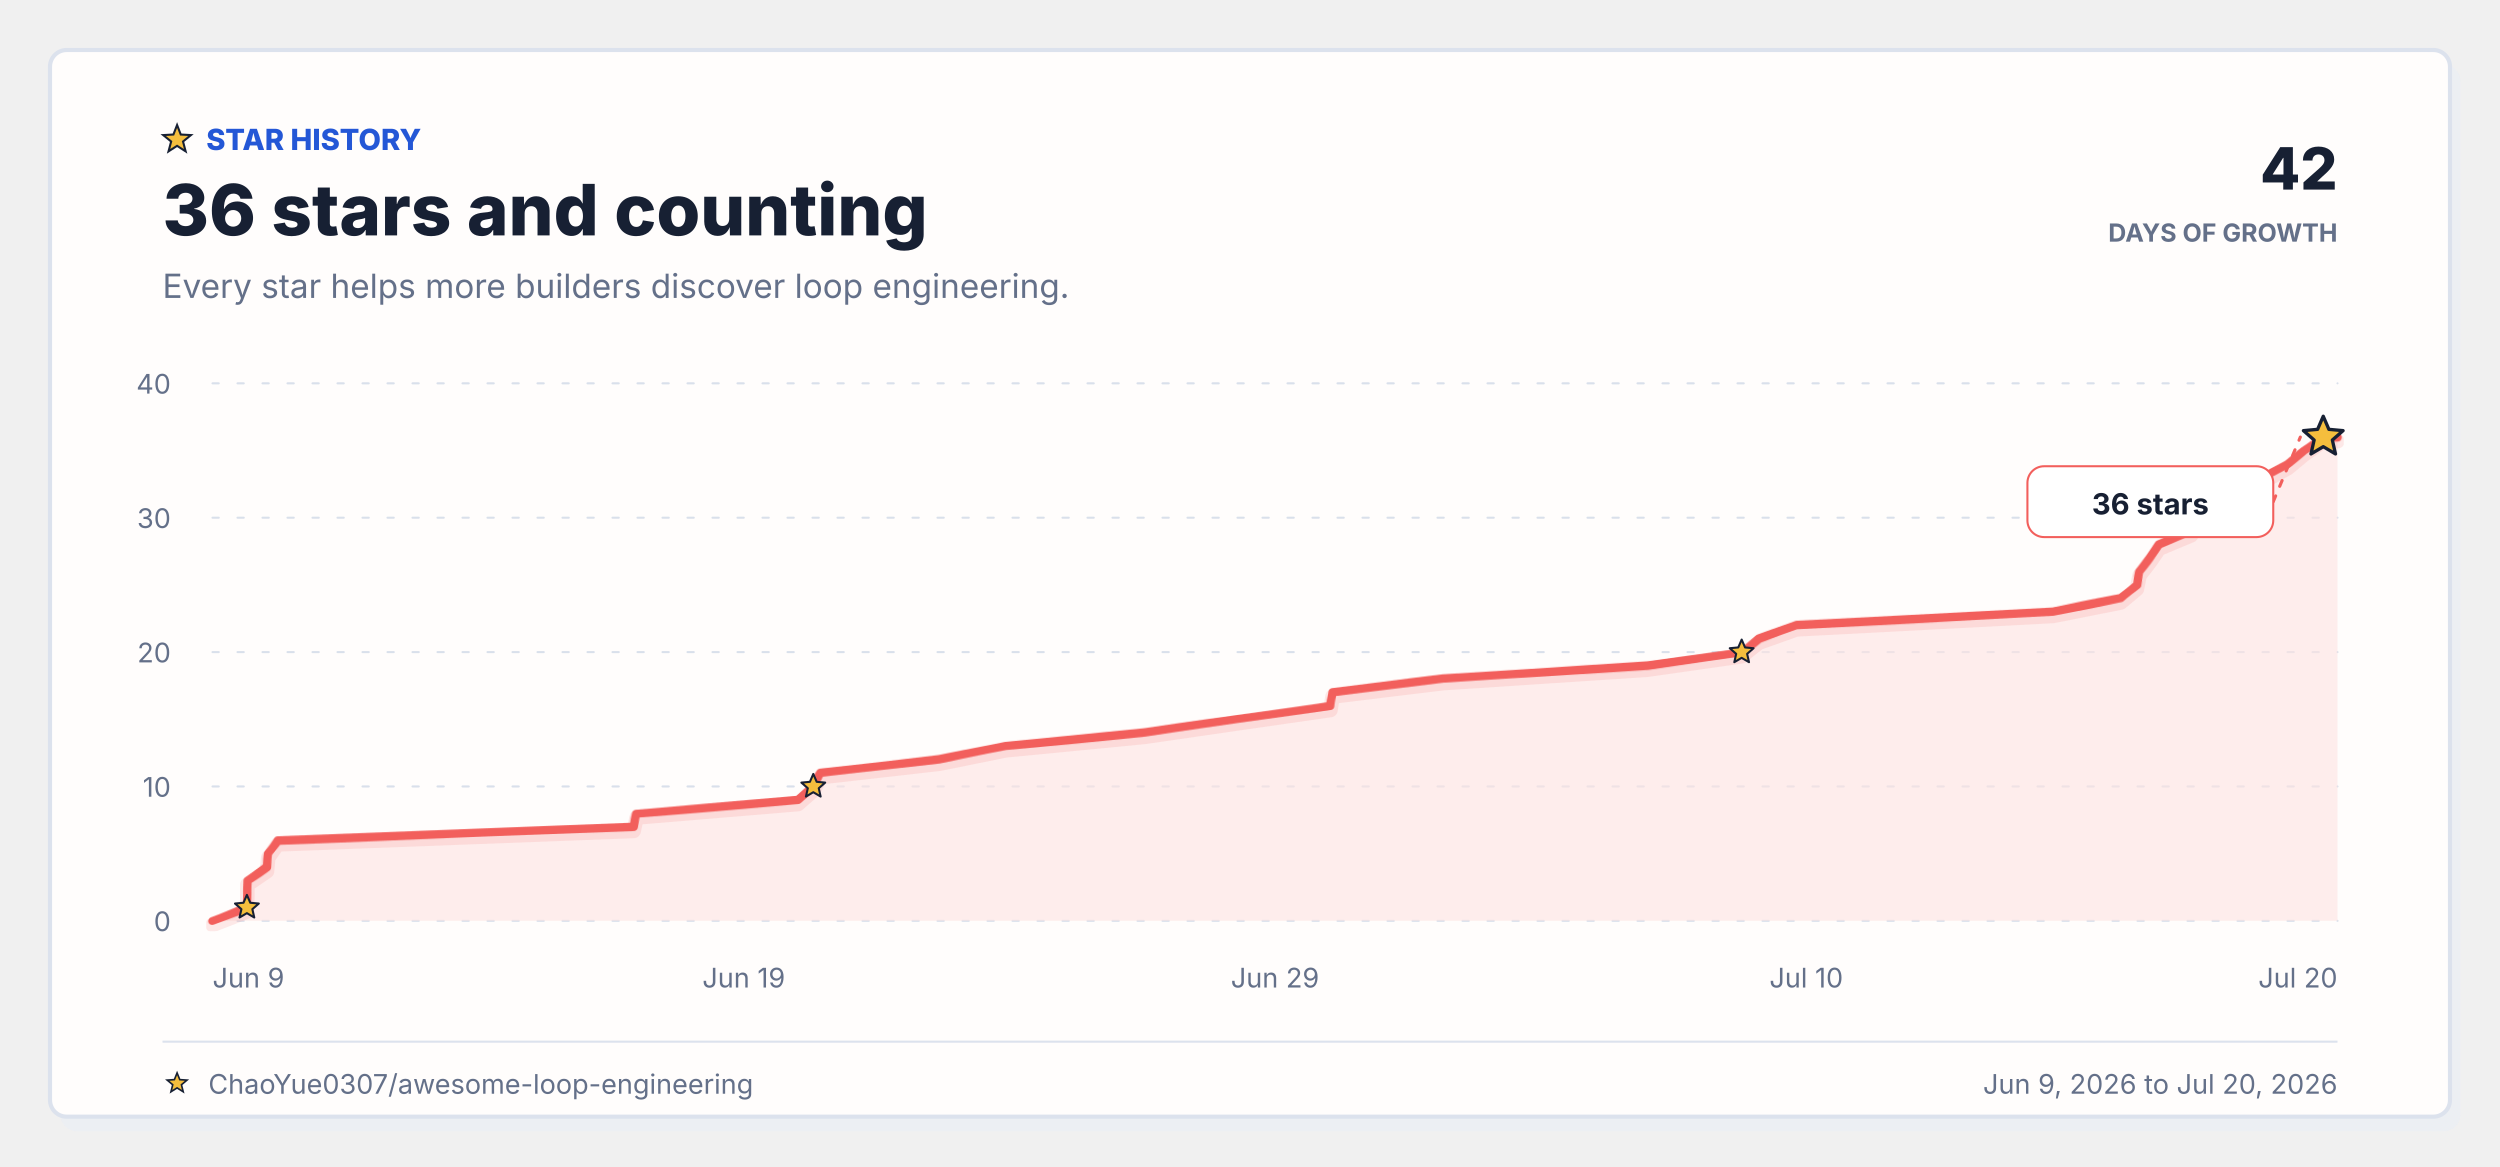
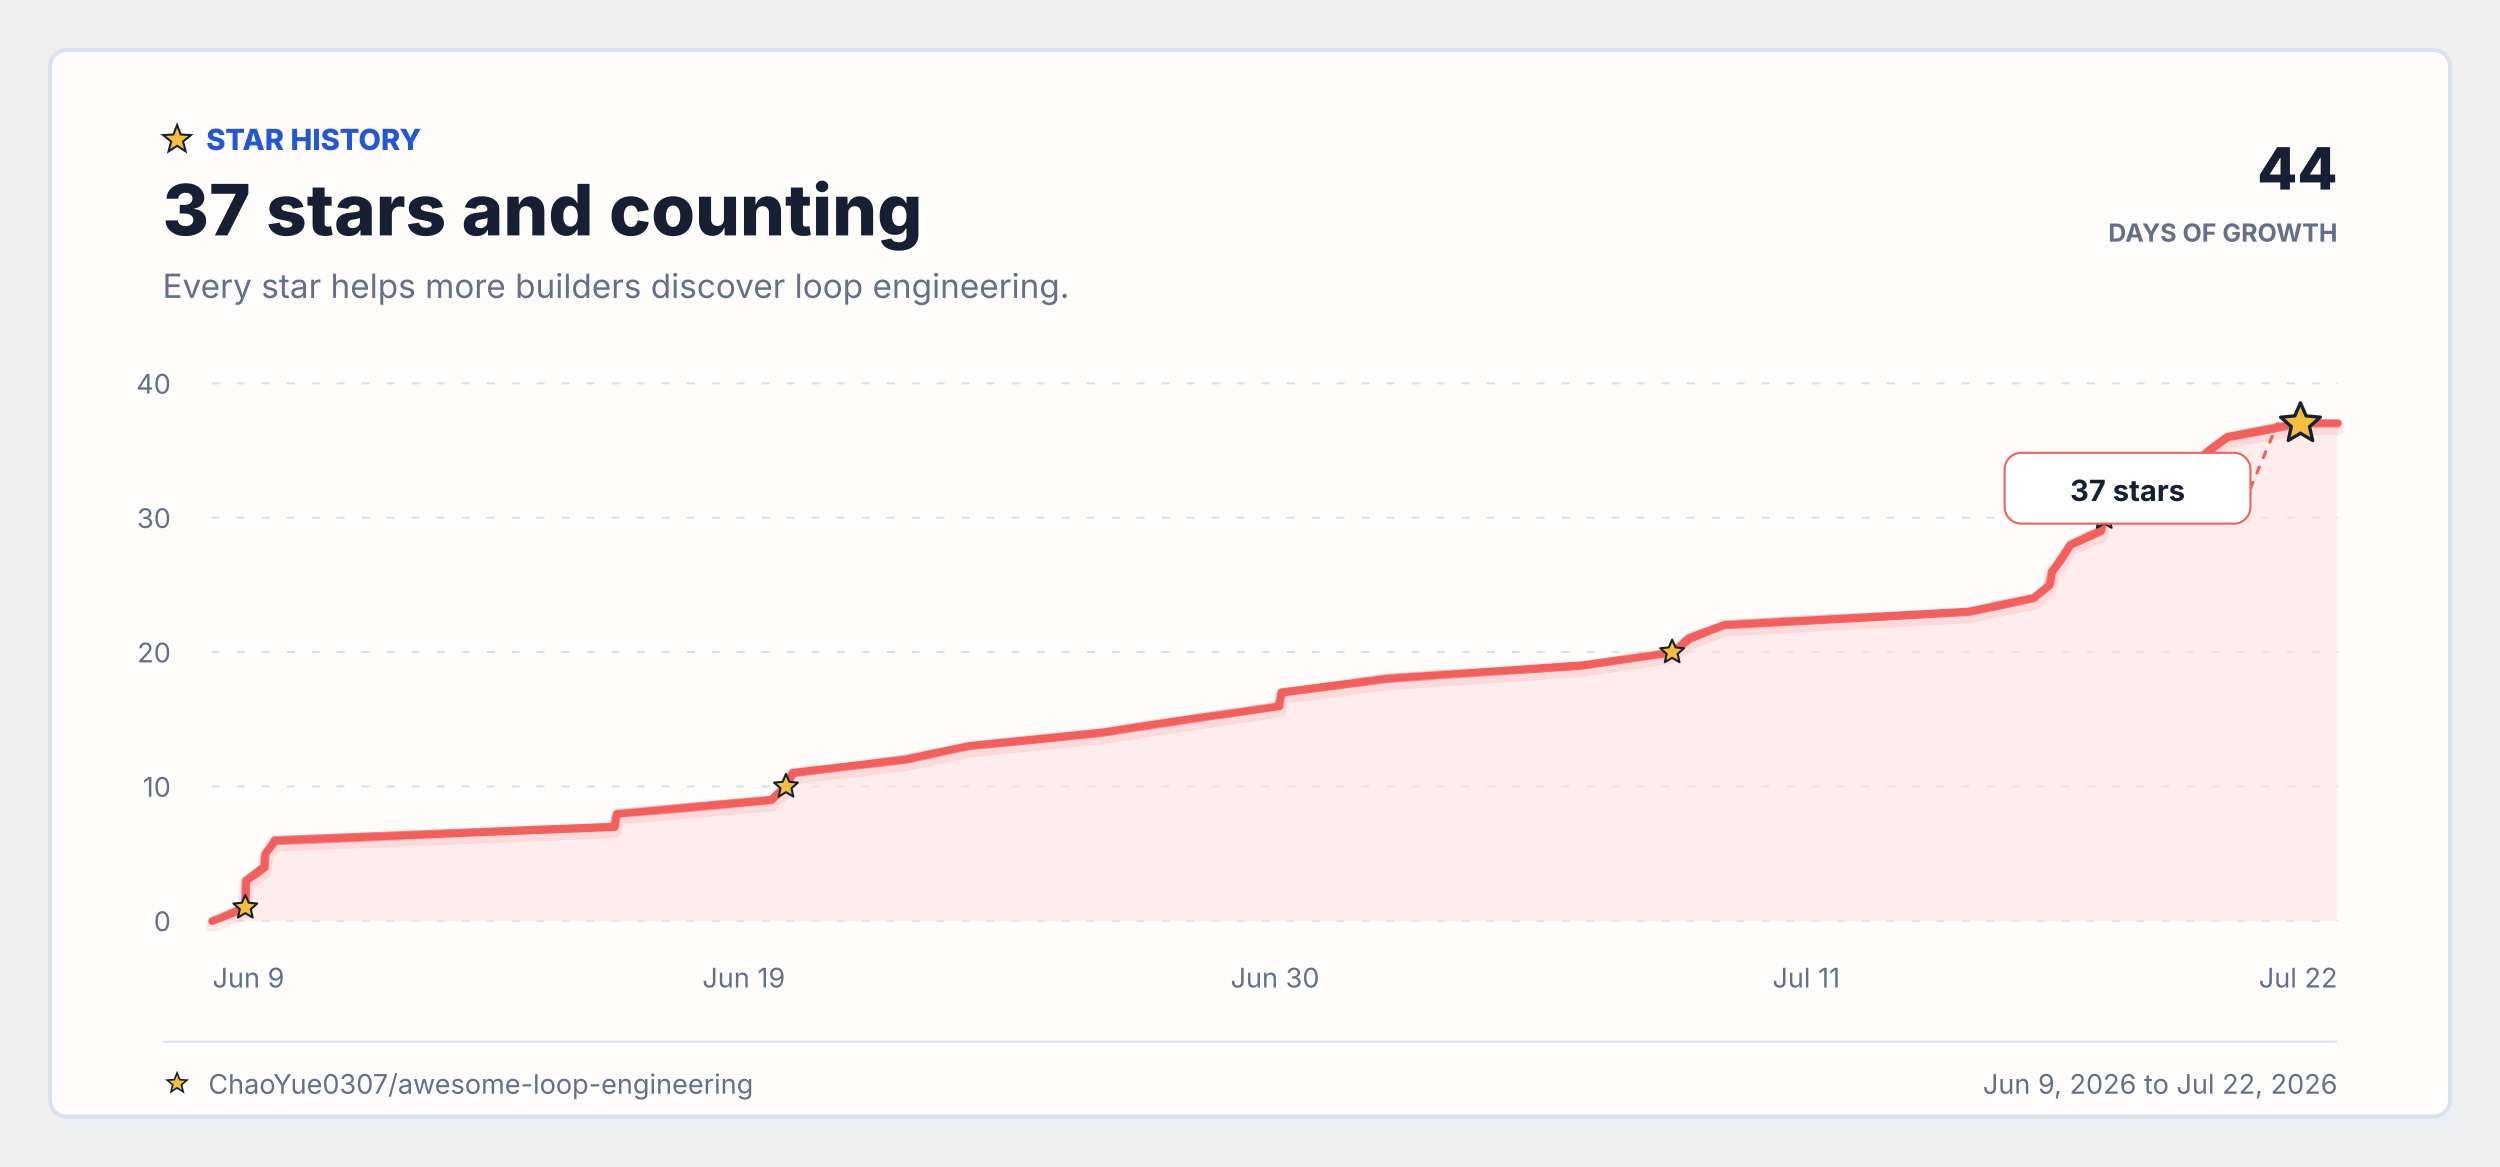
<svg xmlns="http://www.w3.org/2000/svg" width="1200" height="560" viewBox="0 0 1200 560" role="img" aria-labelledby="title desc">
  <style>
    text { font-family: ui-rounded, 'SF Pro Rounded', 'Nunito Sans', -apple-system, BlinkMacSystemFont, 'Segoe UI', sans-serif; letter-spacing: 0; }
  </style>
  <defs>
    <filter id="rough-line" x="-3%" y="-6%" width="106%" height="112%">
      <feTurbulence type="fractalNoise" baseFrequency="0.008 0.12" numOctaves="1" seed="17" result="noise" />
      <feDisplacementMap in="SourceGraphic" in2="noise" scale="1.2" xChannelSelector="R" yChannelSelector="G" />
    </filter>
    <clipPath id="plot-clip">
      <rect x="99" y="179" width="1026" height="268" />
    </clipPath>
  </defs>
  <rect x="29" y="31" width="1152" height="512" rx="8" fill="#E9EDF5" opacity="0.58" />
  <rect x="24" y="24" width="1152" height="512" rx="8" fill="#FFFDFC" stroke="#DCE2ED" stroke-width="2" />
  <path d="M 85 60 L 86.76 64.57 L 91.66 64.84 L 87.85 67.93 L 89.11 72.66 L 85 70 L 80.89 72.66 L 82.15 67.93 L 78.34 64.84 L 83.24 64.57 Z" fill="#F5BE3D" stroke="#172033" stroke-width="1" />
  <text x="99" y="72" fill="#2457D6" font-size="14" font-weight="800">STAR HISTORY</text>
-   <text x="78" y="113" fill="#172033" font-size="34" font-weight="760">36 stars and counting</text>
+   <text x="78" y="113" fill="#172033" font-size="34" font-weight="760">37 stars and counting</text>
  <text x="78" y="143" fill="#647089" font-size="16">Every star helps more builders discover loop engineering.</text>
-   <text x="1122" y="91" fill="#172033" font-size="28" font-weight="760" text-anchor="end">42</text>
+   <text x="1122" y="91" fill="#172033" font-size="28" font-weight="760" text-anchor="end">44</text>
  <text x="1122" y="116" fill="#647089" font-size="12" font-weight="750" text-anchor="end">DAYS OF GROWTH</text>
  <line x1="102" y1="442" x2="1122" y2="442" stroke="#D9E0EB" stroke-width="1" stroke-dasharray="3 9" stroke-linecap="round" />
  <text x="82" y="446.94" fill="#647089" font-size="13" text-anchor="end">0</text>
  <line x1="102" y1="377.5" x2="1122" y2="377.5" stroke="#D9E0EB" stroke-width="1" stroke-dasharray="3 9" stroke-linecap="round" />
  <text x="82" y="382.44" fill="#647089" font-size="13" text-anchor="end">10</text>
  <line x1="102" y1="313" x2="1122" y2="313" stroke="#D9E0EB" stroke-width="1" stroke-dasharray="3 9" stroke-linecap="round" />
  <text x="82" y="317.94" fill="#647089" font-size="13" text-anchor="end">20</text>
  <line x1="102" y1="248.5" x2="1122" y2="248.5" stroke="#D9E0EB" stroke-width="1" stroke-dasharray="3 9" stroke-linecap="round" />
  <text x="82" y="253.44" fill="#647089" font-size="13" text-anchor="end">30</text>
  <line x1="102" y1="184" x2="1122" y2="184" stroke="#D9E0EB" stroke-width="1" stroke-dasharray="3 9" stroke-linecap="round" />
  <text x="82" y="188.94" fill="#647089" font-size="13" text-anchor="end">40</text>
  <text x="102" y="474" fill="#647089" font-size="13" text-anchor="start">Jun 9</text>
  <text x="357" y="474" fill="#647089" font-size="13" text-anchor="middle">Jun 19</text>
-   <text x="612" y="474" fill="#647089" font-size="13" text-anchor="middle">Jun 29</text>
-   <text x="867" y="474" fill="#647089" font-size="13" text-anchor="middle">Jul 10</text>
-   <text x="1122" y="474" fill="#647089" font-size="13" text-anchor="end">Jul 20</text>
+   <text x="612" y="474" fill="#647089" font-size="13" text-anchor="middle">Jun 30</text>
+   <text x="867" y="474" fill="#647089" font-size="13" text-anchor="middle">Jul 11</text>
+   <text x="1122" y="474" fill="#647089" font-size="13" text-anchor="end">Jul 22</text>
  <g clip-path="url(#plot-clip)">
-     <path d="M 102 442 L 118.51 435.55 L 118.7 429.1 L 118.73 422.65 L 128.17 416.2 L 128.73 409.75 L 133.27 403.3 L 304.15 396.85 L 305.58 390.4 L 383.04 383.95 L 390.38 377.5 L 393.98 371.05 L 450.89 364.6 L 482.78 358.15 L 549.4 351.7 L 593.8 345.25 L 638.64 338.8 L 639.59 332.35 L 692.66 325.9 L 790.85 319.45 L 836 313 L 844.18 306.55 L 862.25 300.1 L 985.47 293.65 L 1017.98 287.2 L 1025.71 280.75 L 1026.97 274.3 L 1031.94 267.85 L 1036.37 261.4 L 1051.78 254.95 L 1053.26 248.5 L 1053.71 242.05 L 1070.5 235.6 L 1086.42 229.15 L 1098.18 222.7 L 1105.92 216.25 L 1115.16 209.8 L 1122 209.8 V 442 H 102 Z" fill="#FDE3E1" opacity="0.6" />
-     <path d="M 102 442 L 118.51 435.55 L 118.7 429.1 L 118.73 422.65 L 128.17 416.2 L 128.73 409.75 L 133.27 403.3 L 304.15 396.85 L 305.58 390.4 L 383.04 383.95 L 390.38 377.5 L 393.98 371.05 L 450.89 364.6 L 482.78 358.15 L 549.4 351.7 L 593.8 345.25 L 638.64 338.8 L 639.59 332.35 L 692.66 325.9 L 790.85 319.45 L 836 313 L 844.18 306.55 L 862.25 300.1 L 985.47 293.65 L 1017.98 287.2 L 1025.71 280.75 L 1026.97 274.3 L 1031.94 267.85 L 1036.37 261.4 L 1051.78 254.95 L 1053.26 248.5 L 1053.71 242.05 L 1070.5 235.6 L 1086.42 229.15 L 1098.18 222.7 L 1105.92 216.25 L 1115.16 209.8 L 1122 209.8" fill="none" stroke="#F25F5C" stroke-width="7" stroke-linejoin="round" stroke-linecap="round" opacity="0.13" transform="translate(0 2)" />
-     <path d="M 102 442 L 118.51 435.55 L 118.7 429.1 L 118.73 422.65 L 128.17 416.2 L 128.73 409.75 L 133.27 403.3 L 304.15 396.85 L 305.58 390.4 L 383.04 383.95 L 390.38 377.5 L 393.98 371.05 L 450.89 364.6 L 482.78 358.15 L 549.4 351.7 L 593.8 345.25 L 638.64 338.8 L 639.59 332.35 L 692.66 325.9 L 790.85 319.45 L 836 313 L 844.18 306.55 L 862.25 300.1 L 985.47 293.65 L 1017.98 287.2 L 1025.71 280.75 L 1026.97 274.3 L 1031.94 267.85 L 1036.37 261.4 L 1051.78 254.95 L 1053.26 248.5 L 1053.71 242.05 L 1070.5 235.6 L 1086.42 229.15 L 1098.18 222.7 L 1105.92 216.25 L 1115.16 209.8 L 1122 209.8" fill="none" stroke="#F25F5C" stroke-width="4" stroke-linejoin="round" stroke-linecap="round" filter="url(#rough-line)" />
+     <path d="M 102 442 L 117.76 435.55 L 117.94 429.1 L 117.97 422.65 L 126.98 416.2 L 127.52 409.75 L 131.85 403.3 L 294.96 396.85 L 296.33 390.4 L 370.26 383.95 L 377.27 377.5 L 380.71 371.05 L 435.03 364.6 L 465.47 358.15 L 529.07 351.7 L 571.45 345.25 L 614.24 338.8 L 615.15 332.35 L 665.81 325.9 L 759.54 319.45 L 802.63 313 L 810.44 306.55 L 827.69 300.1 L 945.31 293.65 L 976.34 287.2 L 983.72 280.75 L 984.93 274.3 L 989.67 267.85 L 993.9 261.4 L 1008.61 254.95 L 1010.02 248.5 L 1010.45 242.05 L 1026.48 235.6 L 1041.67 229.15 L 1052.9 222.7 L 1060.28 216.25 L 1069.11 209.8 L 1104.22 203.35 L 1122 203.35 V 442 H 102 Z" fill="#FDE3E1" opacity="0.6" />
+     <path d="M 102 442 L 117.76 435.55 L 117.94 429.1 L 117.97 422.65 L 126.98 416.2 L 127.52 409.75 L 131.85 403.3 L 294.96 396.85 L 296.33 390.4 L 370.26 383.95 L 377.27 377.5 L 380.71 371.05 L 435.03 364.6 L 465.47 358.15 L 529.07 351.7 L 571.45 345.25 L 614.24 338.8 L 615.15 332.35 L 665.81 325.9 L 759.54 319.45 L 802.63 313 L 810.44 306.55 L 827.69 300.1 L 945.31 293.65 L 976.34 287.2 L 983.72 280.75 L 984.93 274.3 L 989.67 267.85 L 993.9 261.4 L 1008.61 254.95 L 1010.02 248.5 L 1010.45 242.05 L 1026.48 235.6 L 1041.67 229.15 L 1052.9 222.7 L 1060.28 216.25 L 1069.11 209.8 L 1104.22 203.35 L 1122 203.35" fill="none" stroke="#F25F5C" stroke-width="7" stroke-linejoin="round" stroke-linecap="round" opacity="0.13" transform="translate(0 2)" />
+     <path d="M 102 442 L 117.76 435.55 L 117.94 429.1 L 117.97 422.65 L 126.98 416.2 L 127.52 409.75 L 131.85 403.3 L 294.96 396.85 L 296.33 390.4 L 370.26 383.95 L 377.27 377.5 L 380.71 371.05 L 435.03 364.6 L 465.47 358.15 L 529.07 351.7 L 571.45 345.25 L 614.24 338.8 L 615.15 332.35 L 665.81 325.9 L 759.54 319.45 L 802.63 313 L 810.44 306.55 L 827.69 300.1 L 945.31 293.65 L 976.34 287.2 L 983.72 280.75 L 984.93 274.3 L 989.67 267.85 L 993.9 261.4 L 1008.61 254.95 L 1010.02 248.5 L 1010.45 242.05 L 1026.48 235.6 L 1041.67 229.15 L 1052.9 222.7 L 1060.28 216.25 L 1069.11 209.8 L 1104.22 203.35 L 1122 203.35" fill="none" stroke="#F25F5C" stroke-width="4" stroke-linejoin="round" stroke-linecap="round" filter="url(#rough-line)" />
  </g>
-   <path d="M 118.51 429.55 L 120.13 433.32 L 124.22 433.7 L 121.13 436.4 L 122.04 440.4 L 118.51 438.31 L 114.98 440.4 L 115.88 436.4 L 112.8 433.7 L 116.89 433.32 Z" fill="#F5BE3D" stroke="#172033" stroke-width="1" stroke-linejoin="round" />
-   <path d="M 390.38 371.5 L 392 375.27 L 396.08 375.65 L 393 378.35 L 393.9 382.35 L 390.38 380.26 L 386.85 382.35 L 387.75 378.35 L 384.67 375.65 L 388.76 375.27 Z" fill="#F5BE3D" stroke="#172033" stroke-width="1" stroke-linejoin="round" />
-   <path d="M 836 307 L 837.62 310.77 L 841.7 311.15 L 838.62 313.85 L 839.52 317.85 L 836 315.76 L 832.47 317.85 L 833.37 313.85 L 830.29 311.15 L 834.37 310.77 Z" fill="#F5BE3D" stroke="#172033" stroke-width="1" stroke-linejoin="round" />
-   <path d="M 1053.26 242.5 L 1054.89 246.27 L 1058.97 246.65 L 1055.89 249.35 L 1056.79 253.35 L 1053.26 251.26 L 1049.74 253.35 L 1050.64 249.35 L 1047.56 246.65 L 1051.64 246.27 Z" fill="#F5BE3D" stroke="#172033" stroke-width="1" stroke-linejoin="round" />
-   <path d="M 1115.16 199.8 L 1117.86 206.08 L 1124.67 206.71 L 1119.53 211.22 L 1121.04 217.89 L 1115.16 214.4 L 1109.28 217.89 L 1110.78 211.22 L 1105.65 206.71 L 1112.45 206.08 Z" fill="#F5BE3D" stroke="#172033" stroke-width="1.6" stroke-linejoin="round" />
-   <path d="M 1091.16 240.8 L 1104.16 209.8" fill="none" stroke="#F25F5C" stroke-width="1.5" stroke-dasharray="3 5" stroke-linecap="round" />
-   <rect x="973.16" y="223.8" width="118" height="34" rx="8" fill="#FFFFFF" stroke="#F25F5C" />
-   <text x="1032.16" y="246.92" fill="#172033" font-size="14" font-weight="700" text-anchor="middle">36 stars</text>
+   <path d="M 117.76 429.55 L 119.38 433.32 L 123.46 433.7 L 120.38 436.4 L 121.28 440.4 L 117.76 438.31 L 114.23 440.4 L 115.13 436.4 L 112.05 433.7 L 116.14 433.32 Z" fill="#F5BE3D" stroke="#172033" stroke-width="1" stroke-linejoin="round" />
+   <path d="M 377.27 371.5 L 378.89 375.27 L 382.98 375.65 L 379.89 378.35 L 380.8 382.35 L 377.27 380.26 L 373.74 382.35 L 374.65 378.35 L 371.56 375.65 L 375.65 375.27 Z" fill="#F5BE3D" stroke="#172033" stroke-width="1" stroke-linejoin="round" />
+   <path d="M 802.63 307 L 804.26 310.77 L 808.34 311.15 L 805.26 313.85 L 806.16 317.85 L 802.63 315.76 L 799.11 317.85 L 800.01 313.85 L 796.93 311.15 L 801.01 310.77 Z" fill="#F5BE3D" stroke="#172033" stroke-width="1" stroke-linejoin="round" />
+   <path d="M 1010.02 242.5 L 1011.65 246.27 L 1015.73 246.65 L 1012.65 249.35 L 1013.55 253.35 L 1010.02 251.26 L 1006.5 253.35 L 1007.4 249.35 L 1004.32 246.65 L 1008.4 246.27 Z" fill="#F5BE3D" stroke="#172033" stroke-width="1" stroke-linejoin="round" />
+   <path d="M 1104.22 193.35 L 1106.92 199.63 L 1113.73 200.26 L 1108.59 204.77 L 1110.1 211.44 L 1104.22 207.95 L 1098.34 211.44 L 1099.84 204.77 L 1094.71 200.26 L 1101.52 199.63 Z" fill="#F5BE3D" stroke="#172033" stroke-width="1.6" stroke-linejoin="round" />
+   <path d="M 1080.22 234.35 L 1093.22 203.35" fill="none" stroke="#F25F5C" stroke-width="1.5" stroke-dasharray="3 5" stroke-linecap="round" />
+   <rect x="962.22" y="217.35" width="118" height="34" rx="8" fill="#FFFFFF" stroke="#F25F5C" />
+   <text x="1021.22" y="240.47" fill="#172033" font-size="14" font-weight="700" text-anchor="middle">37 stars</text>
  <line x1="78" y1="500" x2="1122" y2="500" stroke="#DCE2ED" />
  <path d="M 85 515 L 86.29 518.22 L 89.76 518.45 L 87.09 520.68 L 87.94 524.05 L 85 522.2 L 82.06 524.05 L 82.91 520.68 L 80.24 518.45 L 83.71 518.22 Z" fill="#F5BE3D" stroke="#172033" stroke-width="0.8" />
  <text x="100" y="525" fill="#647089" font-size="13">ChaoYue0307/awesome-loop-engineering</text>
-   <text x="1122" y="525" fill="#647089" font-size="13" text-anchor="end">Jun 9, 2026 to Jul 20, 2026</text>
+   <text x="1122" y="525" fill="#647089" font-size="13" text-anchor="end">Jun 9, 2026 to Jul 22, 2026</text>
</svg>
